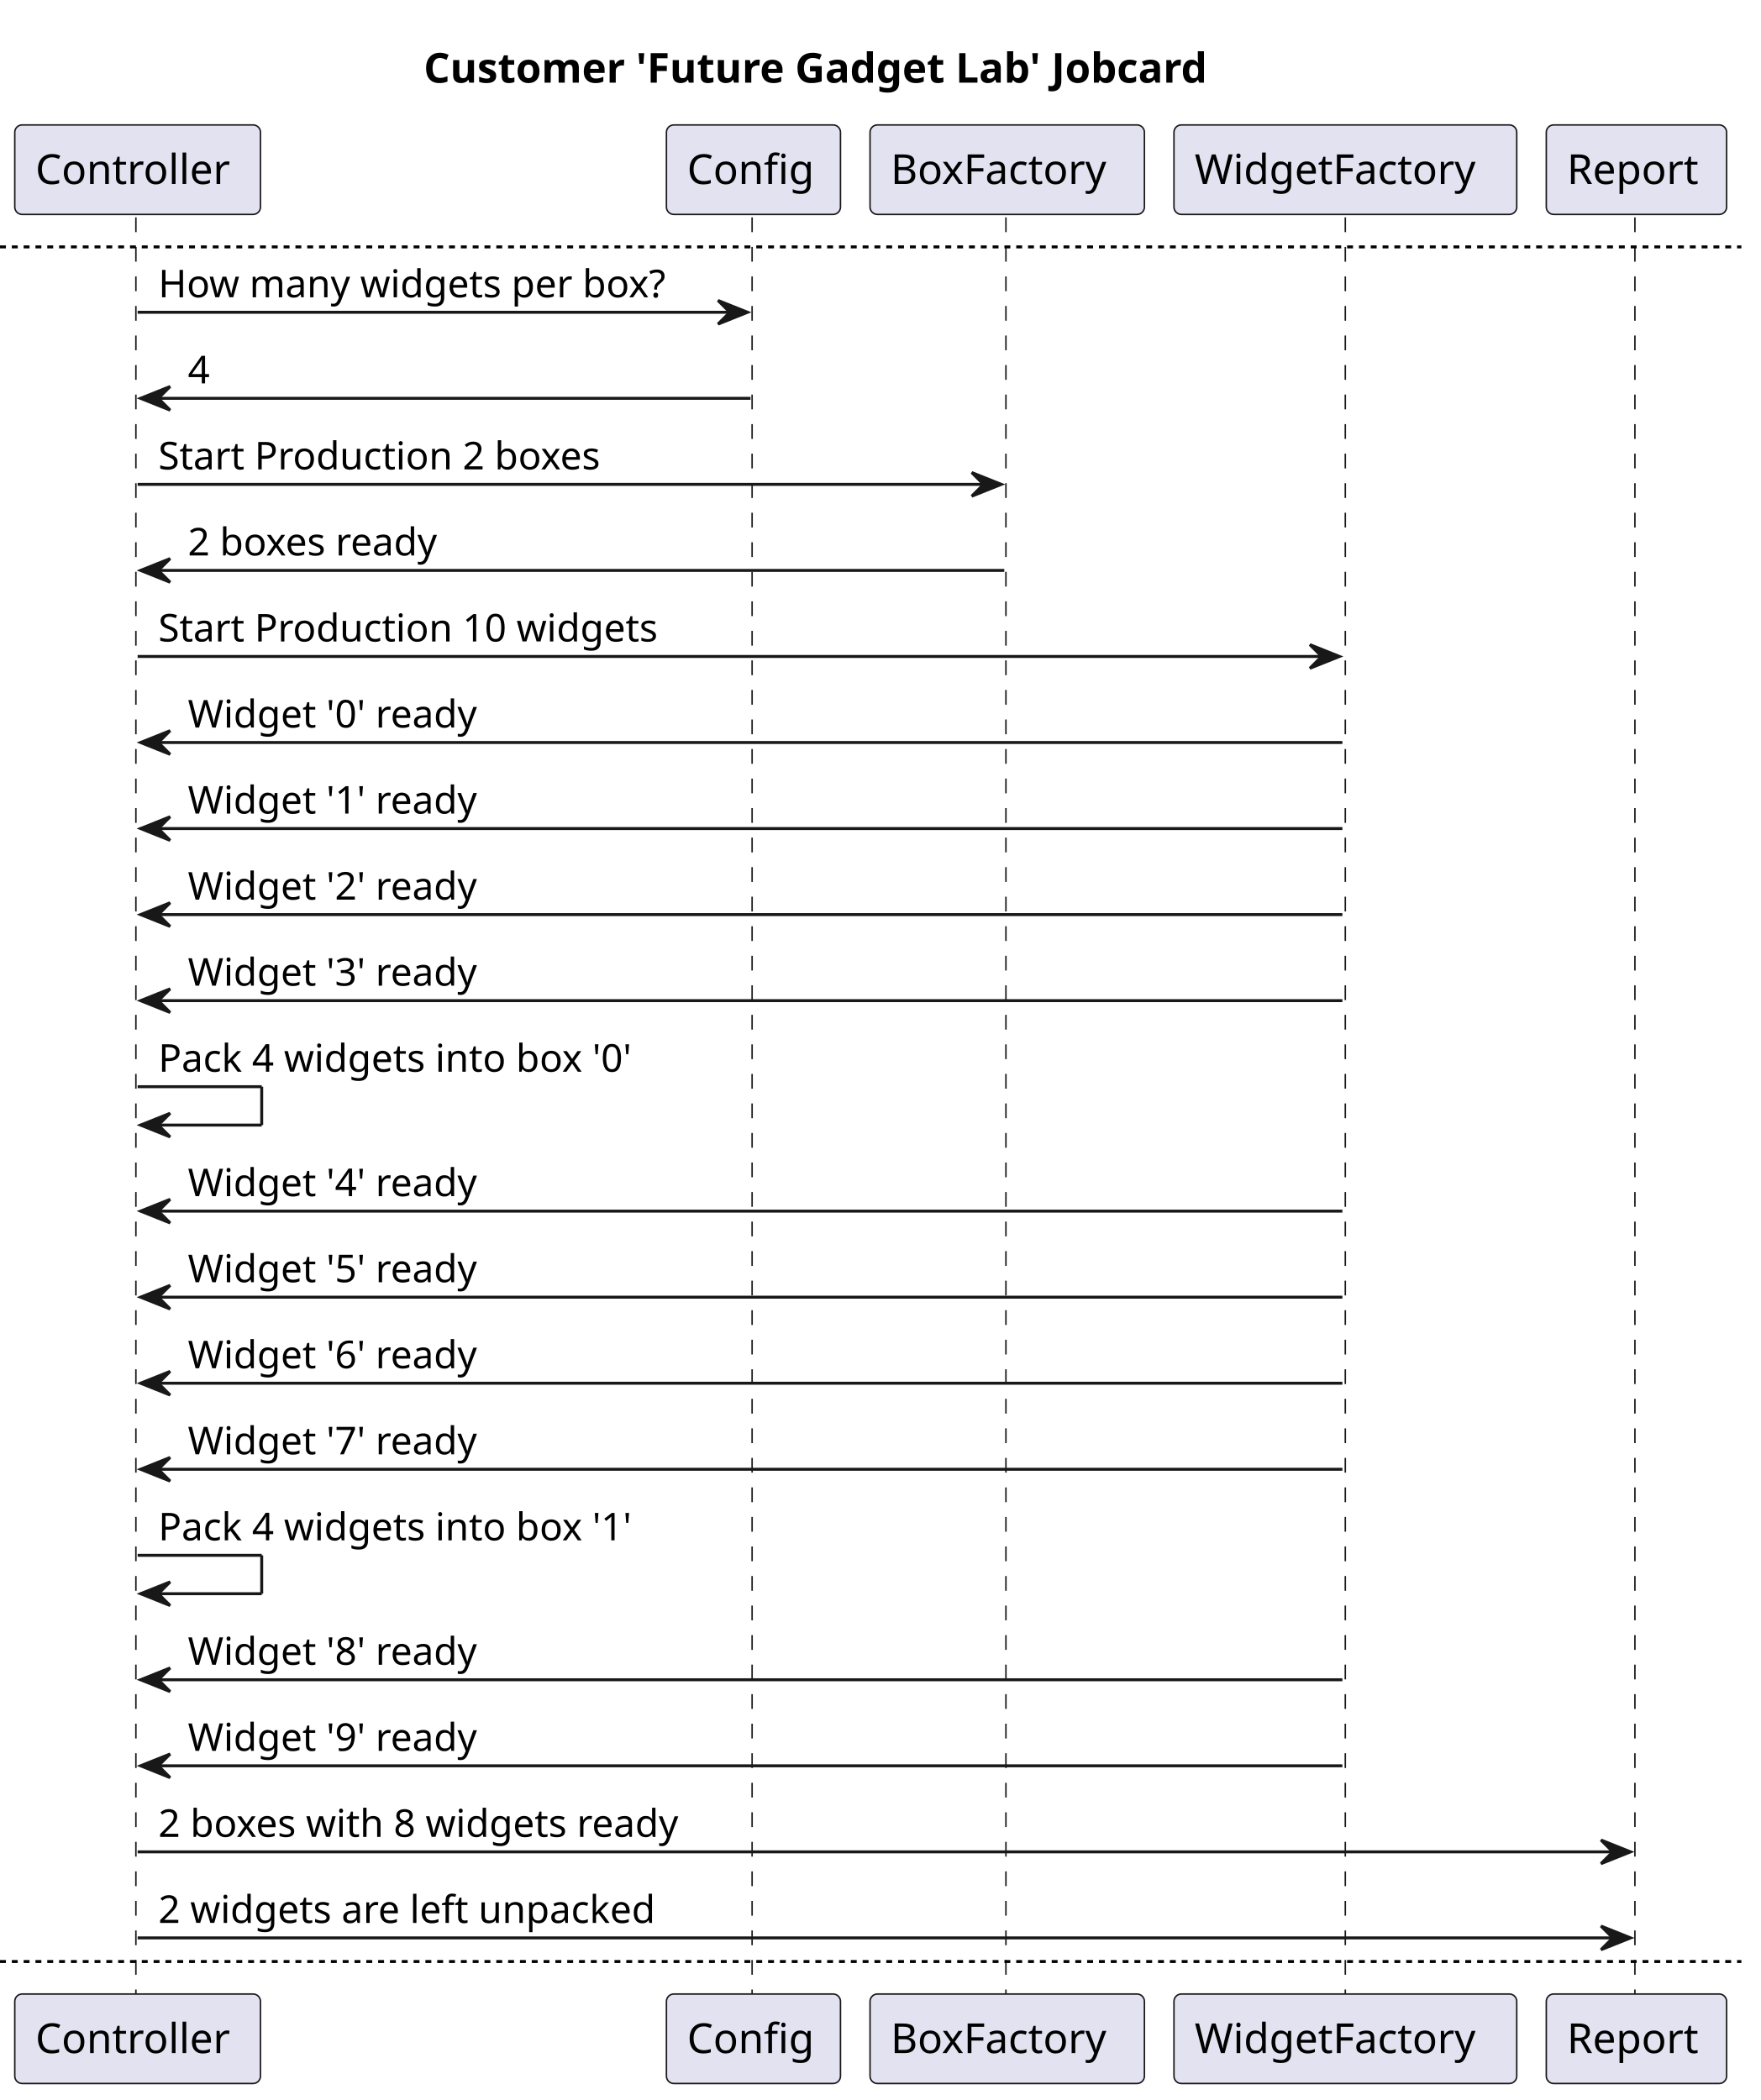
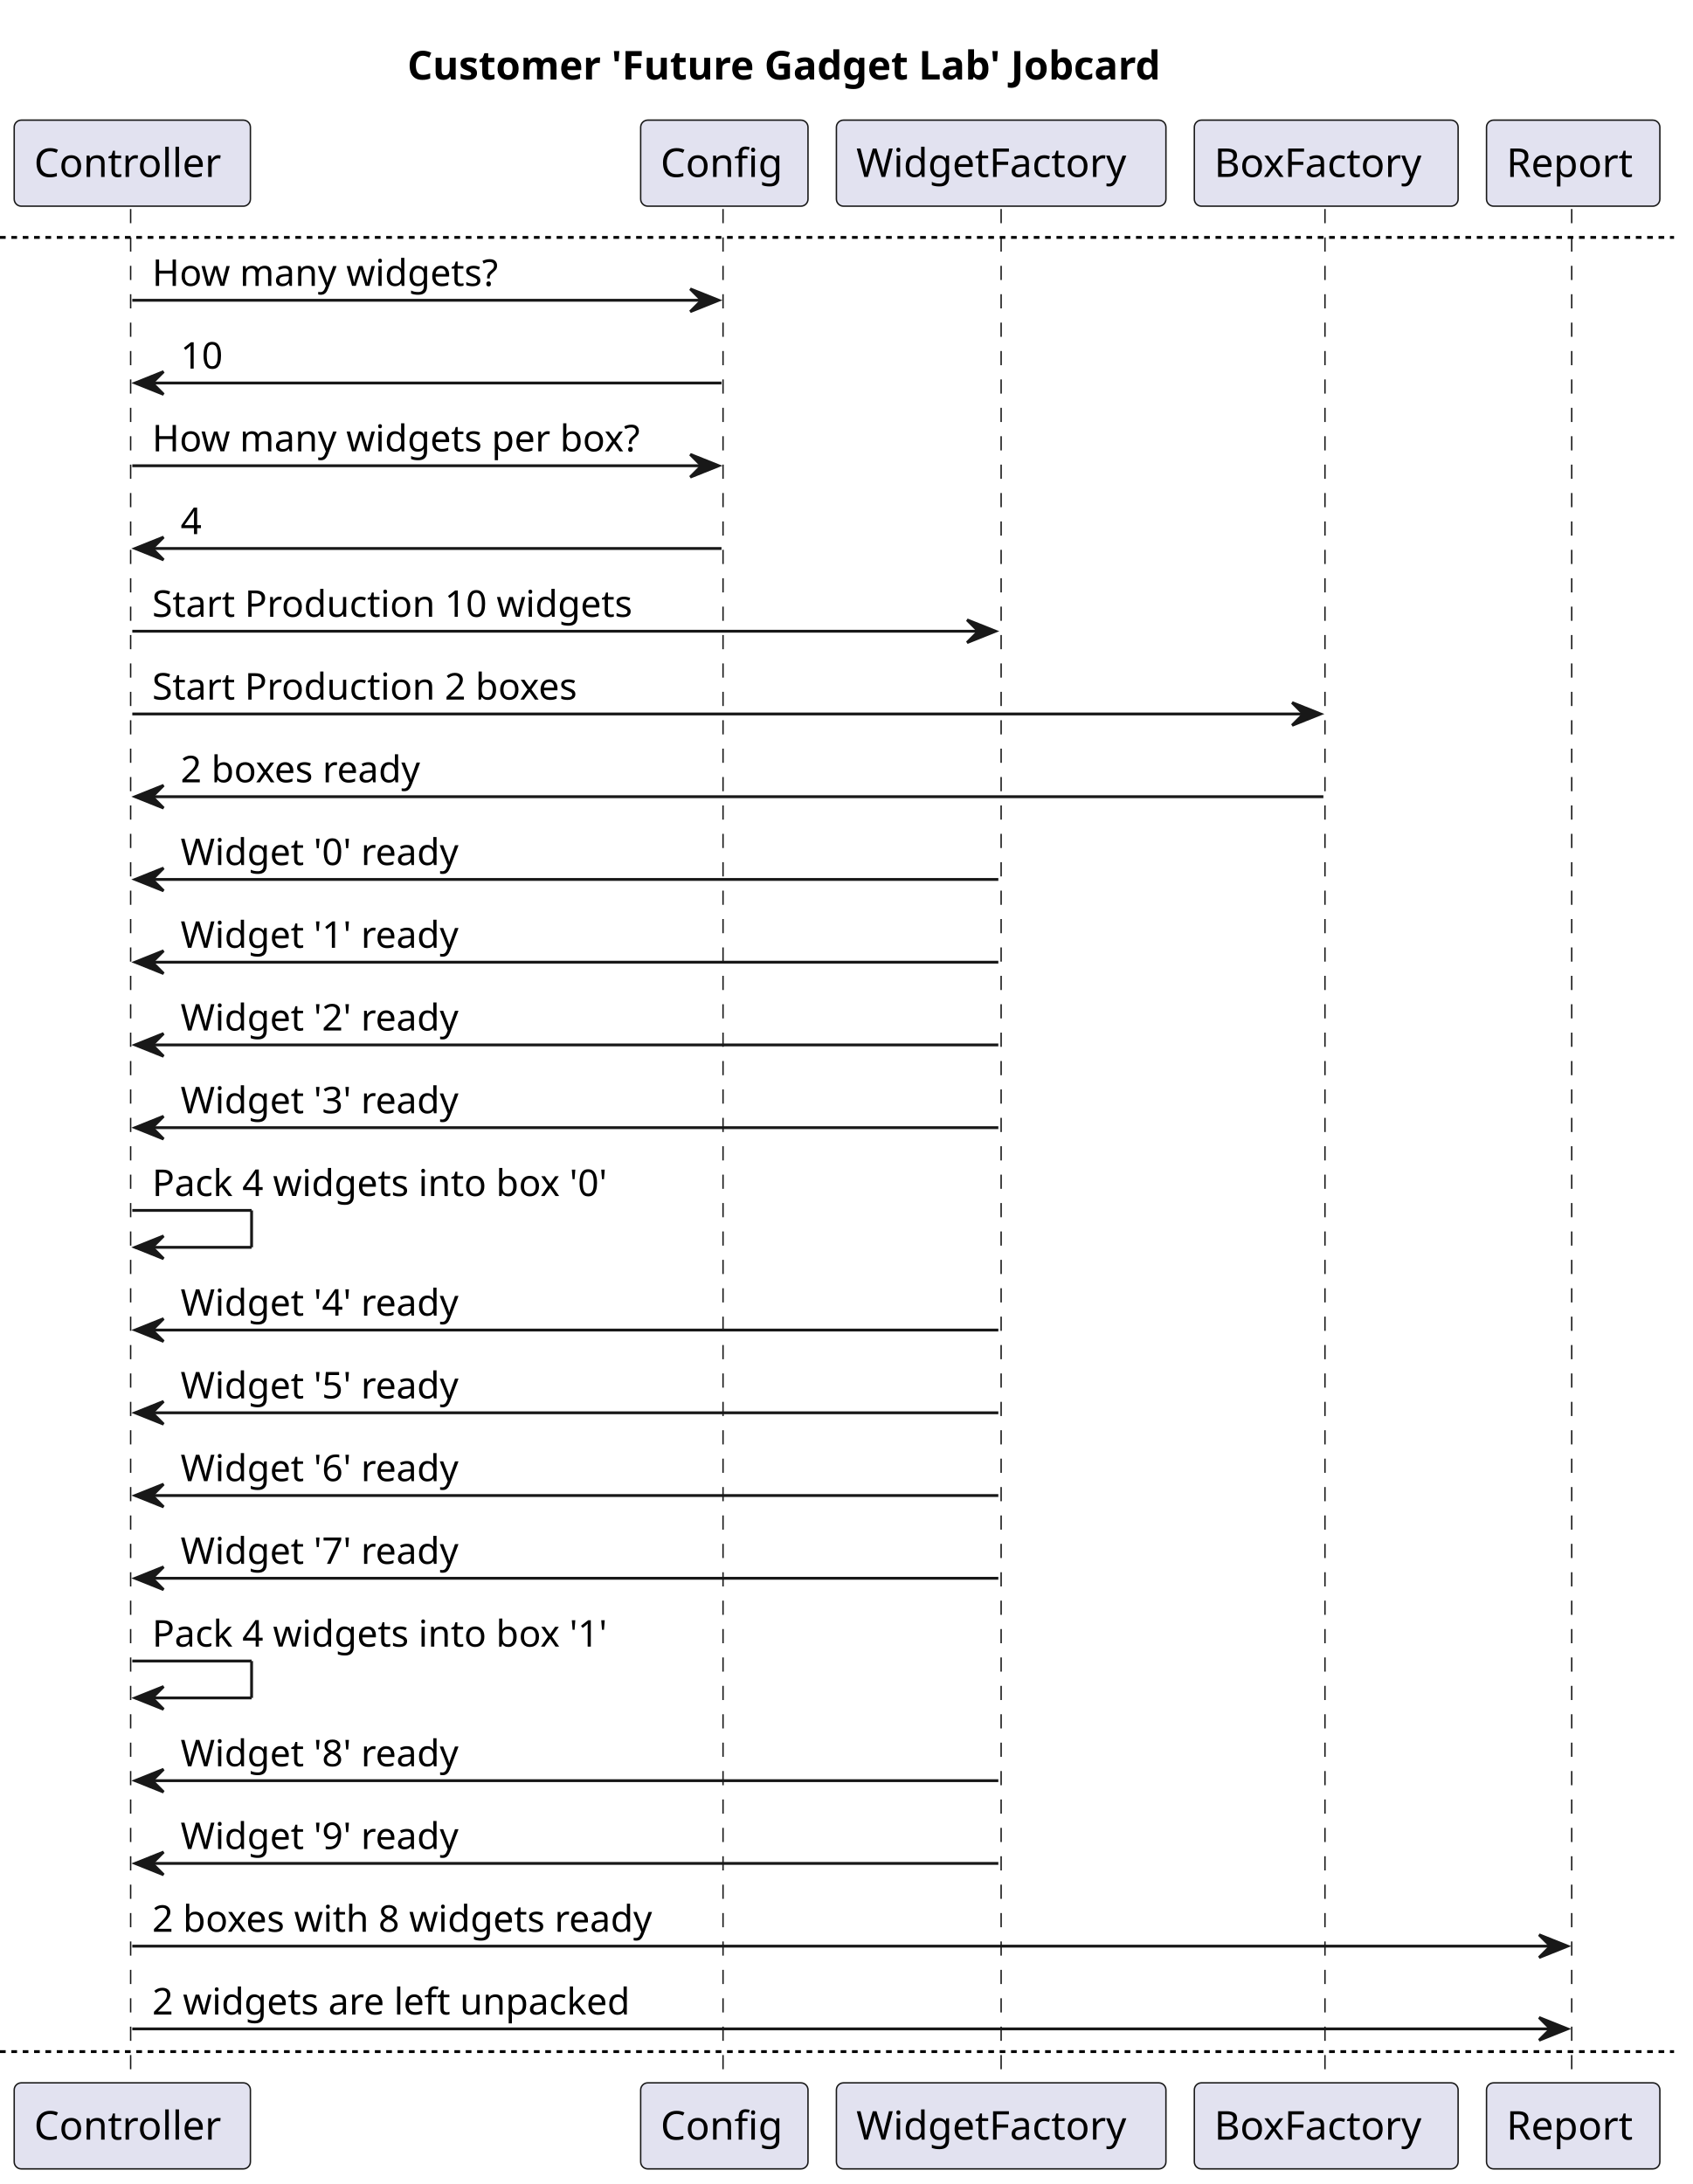
- <svg xmlns="http://www.w3.org/2000/svg" contentStyleType="text/css" height="711px" preserveAspectRatio="none" style="width:596px;height:711px;background:#FFFFFF;" version="1.1" viewBox="0 0 596 711" width="596px" zoomAndPan="magnify">
+ <svg xmlns="http://www.w3.org/2000/svg" contentStyleType="text/css" height="769px" preserveAspectRatio="none" style="width:596px;height:769px;background:#FFFFFF;" version="1.1" viewBox="0 0 596 769" width="596px" zoomAndPan="magnify">
  <defs />
  <g>
    <text fill="#000000" font-family="sans-serif" font-size="14" font-weight="bold" lengthAdjust="spacing" textLength="301.608" x="143.426" y="27.995">Customer 'Future Gadget Lab' Jobcard</text>
-     <line style="stroke:#181818;stroke-width:0.5;stroke-dasharray:5.0,5.0;" x1="46" x2="46" y1="73.594" y2="676.117" />
-     <line style="stroke:#181818;stroke-width:0.5;stroke-dasharray:5.0,5.0;" x1="254.59" x2="254.59" y1="73.594" y2="676.117" />
-     <line style="stroke:#181818;stroke-width:0.5;stroke-dasharray:5.0,5.0;" x1="340.509" x2="340.509" y1="73.594" y2="676.117" />
-     <line style="stroke:#181818;stroke-width:0.5;stroke-dasharray:5.0,5.0;" x1="455.389" x2="455.389" y1="73.594" y2="676.117" />
-     <line style="stroke:#181818;stroke-width:0.5;stroke-dasharray:5.0,5.0;" x1="553.422" x2="553.422" y1="73.594" y2="676.117" />
+     <line style="stroke:#181818;stroke-width:0.5;stroke-dasharray:5.0,5.0;" x1="46" x2="46" y1="73.594" y2="734.383" />
+     <line style="stroke:#181818;stroke-width:0.5;stroke-dasharray:5.0,5.0;" x1="254.59" x2="254.59" y1="73.594" y2="734.383" />
+     <line style="stroke:#181818;stroke-width:0.5;stroke-dasharray:5.0,5.0;" x1="352.509" x2="352.509" y1="73.594" y2="734.383" />
+     <line style="stroke:#181818;stroke-width:0.5;stroke-dasharray:5.0,5.0;" x1="466.542" x2="466.542" y1="73.594" y2="734.383" />
+     <line style="stroke:#181818;stroke-width:0.5;stroke-dasharray:5.0,5.0;" x1="553.422" x2="553.422" y1="73.594" y2="734.383" />
    <rect fill="#E2E2F0" height="30.297" rx="2.5" ry="2.5" style="stroke:#181818;stroke-width:0.5;" width="83.173" x="5" y="42.297" />
    <text fill="#000000" font-family="sans-serif" font-size="14" lengthAdjust="spacing" textLength="69.173" x="12" y="62.292">Controller</text>
-     <rect fill="#E2E2F0" height="30.297" rx="2.5" ry="2.5" style="stroke:#181818;stroke-width:0.5;" width="83.173" x="5" y="675.117" />
-     <text fill="#000000" font-family="sans-serif" font-size="14" lengthAdjust="spacing" textLength="69.173" x="12" y="695.112">Controller</text>
+     <rect fill="#E2E2F0" height="30.297" rx="2.5" ry="2.5" style="stroke:#181818;stroke-width:0.5;" width="83.173" x="5" y="733.383" />
+     <text fill="#000000" font-family="sans-serif" font-size="14" lengthAdjust="spacing" textLength="69.173" x="12" y="753.378">Controller</text>
    <rect fill="#E2E2F0" height="30.297" rx="2.5" ry="2.5" style="stroke:#181818;stroke-width:0.5;" width="58.919" x="225.59" y="42.297" />
    <text fill="#000000" font-family="sans-serif" font-size="14" lengthAdjust="spacing" textLength="44.919" x="232.59" y="62.292">Config</text>
-     <rect fill="#E2E2F0" height="30.297" rx="2.5" ry="2.5" style="stroke:#181818;stroke-width:0.5;" width="58.919" x="225.59" y="675.117" />
-     <text fill="#000000" font-family="sans-serif" font-size="14" lengthAdjust="spacing" textLength="44.919" x="232.59" y="695.112">Config</text>
-     <rect fill="#E2E2F0" height="30.297" rx="2.5" ry="2.5" style="stroke:#181818;stroke-width:0.5;" width="92.88" x="294.509" y="42.297" />
-     <text fill="#000000" font-family="sans-serif" font-size="14" lengthAdjust="spacing" textLength="78.88" x="301.509" y="62.292">BoxFactory</text>
-     <rect fill="#E2E2F0" height="30.297" rx="2.5" ry="2.5" style="stroke:#181818;stroke-width:0.5;" width="92.88" x="294.509" y="675.117" />
-     <text fill="#000000" font-family="sans-serif" font-size="14" lengthAdjust="spacing" textLength="78.88" x="301.509" y="695.112">BoxFactory</text>
-     <rect fill="#E2E2F0" height="30.297" rx="2.5" ry="2.5" style="stroke:#181818;stroke-width:0.5;" width="116.033" x="397.389" y="42.297" />
-     <text fill="#000000" font-family="sans-serif" font-size="14" lengthAdjust="spacing" textLength="102.033" x="404.389" y="62.292">WidgetFactory</text>
-     <rect fill="#E2E2F0" height="30.297" rx="2.5" ry="2.5" style="stroke:#181818;stroke-width:0.5;" width="116.033" x="397.389" y="675.117" />
-     <text fill="#000000" font-family="sans-serif" font-size="14" lengthAdjust="spacing" textLength="102.033" x="404.389" y="695.112">WidgetFactory</text>
+     <rect fill="#E2E2F0" height="30.297" rx="2.5" ry="2.5" style="stroke:#181818;stroke-width:0.5;" width="58.919" x="225.59" y="733.383" />
+     <text fill="#000000" font-family="sans-serif" font-size="14" lengthAdjust="spacing" textLength="44.919" x="232.59" y="753.378">Config</text>
+     <rect fill="#E2E2F0" height="30.297" rx="2.5" ry="2.5" style="stroke:#181818;stroke-width:0.5;" width="116.033" x="294.509" y="42.297" />
+     <text fill="#000000" font-family="sans-serif" font-size="14" lengthAdjust="spacing" textLength="102.033" x="301.509" y="62.292">WidgetFactory</text>
+     <rect fill="#E2E2F0" height="30.297" rx="2.5" ry="2.5" style="stroke:#181818;stroke-width:0.5;" width="116.033" x="294.509" y="733.383" />
+     <text fill="#000000" font-family="sans-serif" font-size="14" lengthAdjust="spacing" textLength="102.033" x="301.509" y="753.378">WidgetFactory</text>
+     <rect fill="#E2E2F0" height="30.297" rx="2.5" ry="2.5" style="stroke:#181818;stroke-width:0.5;" width="92.88" x="420.542" y="42.297" />
+     <text fill="#000000" font-family="sans-serif" font-size="14" lengthAdjust="spacing" textLength="78.88" x="427.542" y="62.292">BoxFactory</text>
+     <rect fill="#E2E2F0" height="30.297" rx="2.5" ry="2.5" style="stroke:#181818;stroke-width:0.5;" width="92.88" x="420.542" y="733.383" />
+     <text fill="#000000" font-family="sans-serif" font-size="14" lengthAdjust="spacing" textLength="78.88" x="427.542" y="753.378">BoxFactory</text>
    <rect fill="#E2E2F0" height="30.297" rx="2.5" ry="2.5" style="stroke:#181818;stroke-width:0.5;" width="61.038" x="523.422" y="42.297" />
    <text fill="#000000" font-family="sans-serif" font-size="14" lengthAdjust="spacing" textLength="47.038" x="530.422" y="62.292">Report</text>
-     <rect fill="#E2E2F0" height="30.297" rx="2.5" ry="2.5" style="stroke:#181818;stroke-width:0.5;" width="61.038" x="523.422" y="675.117" />
-     <text fill="#000000" font-family="sans-serif" font-size="14" lengthAdjust="spacing" textLength="47.038" x="530.422" y="695.112">Report</text>
+     <rect fill="#E2E2F0" height="30.297" rx="2.5" ry="2.5" style="stroke:#181818;stroke-width:0.5;" width="61.038" x="523.422" y="733.383" />
+     <text fill="#000000" font-family="sans-serif" font-size="14" lengthAdjust="spacing" textLength="47.038" x="530.422" y="753.378">Report</text>
    <line style="stroke:#000000;stroke-width:1.0;stroke-dasharray:2.0,2.0;" x1="0" x2="589.46" y1="83.594" y2="83.594" />
    <polygon fill="#181818" points="243.049,101.727,253.049,105.727,243.049,109.727,247.049,105.727" style="stroke:#181818;stroke-width:1.0;" />
    <line style="stroke:#181818;stroke-width:1.0;" x1="46.586" x2="249.049" y1="105.727" y2="105.727" />
-     <text fill="#000000" font-family="sans-serif" font-size="13" lengthAdjust="spacing" textLength="184.463" x="53.586" y="100.661">How many widgets per box?</text>
+     <text fill="#000000" font-family="sans-serif" font-size="13" lengthAdjust="spacing" textLength="130.705" x="53.586" y="100.661">How many widgets?</text>
    <polygon fill="#181818" points="57.586,130.859,47.586,134.859,57.586,138.859,53.586,134.859" style="stroke:#181818;stroke-width:1.0;" />
    <line style="stroke:#181818;stroke-width:1.0;" x1="51.586" x2="254.049" y1="134.859" y2="134.859" />
-     <text fill="#000000" font-family="sans-serif" font-size="13" lengthAdjust="spacing" textLength="8.271" x="63.586" y="129.793">4</text>
-     <polygon fill="#181818" points="328.949,159.992,338.949,163.992,328.949,167.992,332.949,163.992" style="stroke:#181818;stroke-width:1.0;" />
-     <line style="stroke:#181818;stroke-width:1.0;" x1="46.586" x2="334.949" y1="163.992" y2="163.992" />
-     <text fill="#000000" font-family="sans-serif" font-size="13" lengthAdjust="spacing" textLength="160.773" x="53.586" y="158.926">Start Production 2 boxes</text>
+     <text fill="#000000" font-family="sans-serif" font-size="13" lengthAdjust="spacing" textLength="16.542" x="63.586" y="129.793">10</text>
+     <polygon fill="#181818" points="243.049,159.992,253.049,163.992,243.049,167.992,247.049,163.992" style="stroke:#181818;stroke-width:1.0;" />
+     <line style="stroke:#181818;stroke-width:1.0;" x1="46.586" x2="249.049" y1="163.992" y2="163.992" />
+     <text fill="#000000" font-family="sans-serif" font-size="13" lengthAdjust="spacing" textLength="184.463" x="53.586" y="158.926">How many widgets per box?</text>
    <polygon fill="#181818" points="57.586,189.125,47.586,193.125,57.586,197.125,53.586,193.125" style="stroke:#181818;stroke-width:1.0;" />
-     <line style="stroke:#181818;stroke-width:1.0;" x1="51.586" x2="339.949" y1="193.125" y2="193.125" />
-     <text fill="#000000" font-family="sans-serif" font-size="13" lengthAdjust="spacing" textLength="92.46" x="63.586" y="188.059">2 boxes ready</text>
-     <polygon fill="#181818" points="443.405,218.258,453.405,222.258,443.405,226.258,447.405,222.258" style="stroke:#181818;stroke-width:1.0;" />
-     <line style="stroke:#181818;stroke-width:1.0;" x1="46.586" x2="449.405" y1="222.258" y2="222.258" />
+     <line style="stroke:#181818;stroke-width:1.0;" x1="51.586" x2="254.049" y1="193.125" y2="193.125" />
+     <text fill="#000000" font-family="sans-serif" font-size="13" lengthAdjust="spacing" textLength="8.271" x="63.586" y="188.059">4</text>
+     <polygon fill="#181818" points="340.525,218.258,350.525,222.258,340.525,226.258,344.525,222.258" style="stroke:#181818;stroke-width:1.0;" />
+     <line style="stroke:#181818;stroke-width:1.0;" x1="46.586" x2="346.525" y1="222.258" y2="222.258" />
    <text fill="#000000" font-family="sans-serif" font-size="13" lengthAdjust="spacing" textLength="180.991" x="53.586" y="217.192">Start Production 10 widgets</text>
-     <polygon fill="#181818" points="57.586,247.391,47.586,251.391,57.586,255.391,53.586,251.391" style="stroke:#181818;stroke-width:1.0;" />
-     <line style="stroke:#181818;stroke-width:1.0;" x1="51.586" x2="454.405" y1="251.391" y2="251.391" />
-     <text fill="#000000" font-family="sans-serif" font-size="13" lengthAdjust="spacing" textLength="107.002" x="63.586" y="246.325">Widget '0' ready</text>
+     <polygon fill="#181818" points="454.982,247.391,464.982,251.391,454.982,255.391,458.982,251.391" style="stroke:#181818;stroke-width:1.0;" />
+     <line style="stroke:#181818;stroke-width:1.0;" x1="46.586" x2="460.982" y1="251.391" y2="251.391" />
+     <text fill="#000000" font-family="sans-serif" font-size="13" lengthAdjust="spacing" textLength="160.773" x="53.586" y="246.325">Start Production 2 boxes</text>
    <polygon fill="#181818" points="57.586,276.523,47.586,280.523,57.586,284.523,53.586,280.523" style="stroke:#181818;stroke-width:1.0;" />
-     <line style="stroke:#181818;stroke-width:1.0;" x1="51.586" x2="454.405" y1="280.523" y2="280.523" />
-     <text fill="#000000" font-family="sans-serif" font-size="13" lengthAdjust="spacing" textLength="107.002" x="63.586" y="275.457">Widget '1' ready</text>
+     <line style="stroke:#181818;stroke-width:1.0;" x1="51.586" x2="465.982" y1="280.523" y2="280.523" />
+     <text fill="#000000" font-family="sans-serif" font-size="13" lengthAdjust="spacing" textLength="92.46" x="63.586" y="275.457">2 boxes ready</text>
    <polygon fill="#181818" points="57.586,305.656,47.586,309.656,57.586,313.656,53.586,309.656" style="stroke:#181818;stroke-width:1.0;" />
-     <line style="stroke:#181818;stroke-width:1.0;" x1="51.586" x2="454.405" y1="309.656" y2="309.656" />
-     <text fill="#000000" font-family="sans-serif" font-size="13" lengthAdjust="spacing" textLength="107.002" x="63.586" y="304.59">Widget '2' ready</text>
+     <line style="stroke:#181818;stroke-width:1.0;" x1="51.586" x2="351.525" y1="309.656" y2="309.656" />
+     <text fill="#000000" font-family="sans-serif" font-size="13" lengthAdjust="spacing" textLength="107.002" x="63.586" y="304.59">Widget '0' ready</text>
    <polygon fill="#181818" points="57.586,334.789,47.586,338.789,57.586,342.789,53.586,338.789" style="stroke:#181818;stroke-width:1.0;" />
-     <line style="stroke:#181818;stroke-width:1.0;" x1="51.586" x2="454.405" y1="338.789" y2="338.789" />
-     <text fill="#000000" font-family="sans-serif" font-size="13" lengthAdjust="spacing" textLength="107.002" x="63.586" y="333.723">Widget '3' ready</text>
-     <line style="stroke:#181818;stroke-width:1.0;" x1="46.586" x2="88.586" y1="367.922" y2="367.922" />
-     <line style="stroke:#181818;stroke-width:1.0;" x1="88.586" x2="88.586" y1="367.922" y2="380.922" />
-     <line style="stroke:#181818;stroke-width:1.0;" x1="47.586" x2="88.586" y1="380.922" y2="380.922" />
-     <polygon fill="#181818" points="57.586,376.922,47.586,380.922,57.586,384.922,53.586,380.922" style="stroke:#181818;stroke-width:1.0;" />
-     <text fill="#000000" font-family="sans-serif" font-size="13" lengthAdjust="spacing" textLength="174.25" x="53.586" y="362.856">Pack 4 widgets into box '0'</text>
-     <polygon fill="#181818" points="57.586,406.055,47.586,410.055,57.586,414.055,53.586,410.055" style="stroke:#181818;stroke-width:1.0;" />
-     <line style="stroke:#181818;stroke-width:1.0;" x1="51.586" x2="454.405" y1="410.055" y2="410.055" />
-     <text fill="#000000" font-family="sans-serif" font-size="13" lengthAdjust="spacing" textLength="107.002" x="63.586" y="404.989">Widget '4' ready</text>
+     <line style="stroke:#181818;stroke-width:1.0;" x1="51.586" x2="351.525" y1="338.789" y2="338.789" />
+     <text fill="#000000" font-family="sans-serif" font-size="13" lengthAdjust="spacing" textLength="107.002" x="63.586" y="333.723">Widget '1' ready</text>
+     <polygon fill="#181818" points="57.586,363.922,47.586,367.922,57.586,371.922,53.586,367.922" style="stroke:#181818;stroke-width:1.0;" />
+     <line style="stroke:#181818;stroke-width:1.0;" x1="51.586" x2="351.525" y1="367.922" y2="367.922" />
+     <text fill="#000000" font-family="sans-serif" font-size="13" lengthAdjust="spacing" textLength="107.002" x="63.586" y="362.856">Widget '2' ready</text>
+     <polygon fill="#181818" points="57.586,393.055,47.586,397.055,57.586,401.055,53.586,397.055" style="stroke:#181818;stroke-width:1.0;" />
+     <line style="stroke:#181818;stroke-width:1.0;" x1="51.586" x2="351.525" y1="397.055" y2="397.055" />
+     <text fill="#000000" font-family="sans-serif" font-size="13" lengthAdjust="spacing" textLength="107.002" x="63.586" y="391.989">Widget '3' ready</text>
+     <line style="stroke:#181818;stroke-width:1.0;" x1="46.586" x2="88.586" y1="426.188" y2="426.188" />
+     <line style="stroke:#181818;stroke-width:1.0;" x1="88.586" x2="88.586" y1="426.188" y2="439.188" />
+     <line style="stroke:#181818;stroke-width:1.0;" x1="47.586" x2="88.586" y1="439.188" y2="439.188" />
    <polygon fill="#181818" points="57.586,435.188,47.586,439.188,57.586,443.188,53.586,439.188" style="stroke:#181818;stroke-width:1.0;" />
-     <line style="stroke:#181818;stroke-width:1.0;" x1="51.586" x2="454.405" y1="439.188" y2="439.188" />
-     <text fill="#000000" font-family="sans-serif" font-size="13" lengthAdjust="spacing" textLength="107.002" x="63.586" y="434.122">Widget '5' ready</text>
+     <text fill="#000000" font-family="sans-serif" font-size="13" lengthAdjust="spacing" textLength="174.25" x="53.586" y="421.122">Pack 4 widgets into box '0'</text>
    <polygon fill="#181818" points="57.586,464.32,47.586,468.32,57.586,472.32,53.586,468.32" style="stroke:#181818;stroke-width:1.0;" />
-     <line style="stroke:#181818;stroke-width:1.0;" x1="51.586" x2="454.405" y1="468.32" y2="468.32" />
-     <text fill="#000000" font-family="sans-serif" font-size="13" lengthAdjust="spacing" textLength="107.002" x="63.586" y="463.254">Widget '6' ready</text>
+     <line style="stroke:#181818;stroke-width:1.0;" x1="51.586" x2="351.525" y1="468.32" y2="468.32" />
+     <text fill="#000000" font-family="sans-serif" font-size="13" lengthAdjust="spacing" textLength="107.002" x="63.586" y="463.254">Widget '4' ready</text>
    <polygon fill="#181818" points="57.586,493.453,47.586,497.453,57.586,501.453,53.586,497.453" style="stroke:#181818;stroke-width:1.0;" />
-     <line style="stroke:#181818;stroke-width:1.0;" x1="51.586" x2="454.405" y1="497.453" y2="497.453" />
-     <text fill="#000000" font-family="sans-serif" font-size="13" lengthAdjust="spacing" textLength="107.002" x="63.586" y="492.387">Widget '7' ready</text>
-     <line style="stroke:#181818;stroke-width:1.0;" x1="46.586" x2="88.586" y1="526.586" y2="526.586" />
-     <line style="stroke:#181818;stroke-width:1.0;" x1="88.586" x2="88.586" y1="526.586" y2="539.586" />
-     <line style="stroke:#181818;stroke-width:1.0;" x1="47.586" x2="88.586" y1="539.586" y2="539.586" />
-     <polygon fill="#181818" points="57.586,535.586,47.586,539.586,57.586,543.586,53.586,539.586" style="stroke:#181818;stroke-width:1.0;" />
-     <text fill="#000000" font-family="sans-serif" font-size="13" lengthAdjust="spacing" textLength="174.25" x="53.586" y="521.52">Pack 4 widgets into box '1'</text>
-     <polygon fill="#181818" points="57.586,564.719,47.586,568.719,57.586,572.719,53.586,568.719" style="stroke:#181818;stroke-width:1.0;" />
-     <line style="stroke:#181818;stroke-width:1.0;" x1="51.586" x2="454.405" y1="568.719" y2="568.719" />
-     <text fill="#000000" font-family="sans-serif" font-size="13" lengthAdjust="spacing" textLength="107.002" x="63.586" y="563.653">Widget '8' ready</text>
+     <line style="stroke:#181818;stroke-width:1.0;" x1="51.586" x2="351.525" y1="497.453" y2="497.453" />
+     <text fill="#000000" font-family="sans-serif" font-size="13" lengthAdjust="spacing" textLength="107.002" x="63.586" y="492.387">Widget '5' ready</text>
+     <polygon fill="#181818" points="57.586,522.586,47.586,526.586,57.586,530.586,53.586,526.586" style="stroke:#181818;stroke-width:1.0;" />
+     <line style="stroke:#181818;stroke-width:1.0;" x1="51.586" x2="351.525" y1="526.586" y2="526.586" />
+     <text fill="#000000" font-family="sans-serif" font-size="13" lengthAdjust="spacing" textLength="107.002" x="63.586" y="521.52">Widget '6' ready</text>
+     <polygon fill="#181818" points="57.586,551.719,47.586,555.719,57.586,559.719,53.586,555.719" style="stroke:#181818;stroke-width:1.0;" />
+     <line style="stroke:#181818;stroke-width:1.0;" x1="51.586" x2="351.525" y1="555.719" y2="555.719" />
+     <text fill="#000000" font-family="sans-serif" font-size="13" lengthAdjust="spacing" textLength="107.002" x="63.586" y="550.653">Widget '7' ready</text>
+     <line style="stroke:#181818;stroke-width:1.0;" x1="46.586" x2="88.586" y1="584.852" y2="584.852" />
+     <line style="stroke:#181818;stroke-width:1.0;" x1="88.586" x2="88.586" y1="584.852" y2="597.852" />
+     <line style="stroke:#181818;stroke-width:1.0;" x1="47.586" x2="88.586" y1="597.852" y2="597.852" />
    <polygon fill="#181818" points="57.586,593.852,47.586,597.852,57.586,601.852,53.586,597.852" style="stroke:#181818;stroke-width:1.0;" />
-     <line style="stroke:#181818;stroke-width:1.0;" x1="51.586" x2="454.405" y1="597.852" y2="597.852" />
-     <text fill="#000000" font-family="sans-serif" font-size="13" lengthAdjust="spacing" textLength="107.002" x="63.586" y="592.786">Widget '9' ready</text>
-     <polygon fill="#181818" points="541.941,622.984,551.941,626.984,541.941,630.984,545.941,626.984" style="stroke:#181818;stroke-width:1.0;" />
-     <line style="stroke:#181818;stroke-width:1.0;" x1="46.586" x2="547.941" y1="626.984" y2="626.984" />
-     <text fill="#000000" font-family="sans-serif" font-size="13" lengthAdjust="spacing" textLength="191.325" x="53.586" y="621.918">2 boxes with 8 widgets ready</text>
-     <polygon fill="#181818" points="541.941,652.117,551.941,656.117,541.941,660.117,545.941,656.117" style="stroke:#181818;stroke-width:1.0;" />
-     <line style="stroke:#181818;stroke-width:1.0;" x1="46.586" x2="547.941" y1="656.117" y2="656.117" />
-     <text fill="#000000" font-family="sans-serif" font-size="13" lengthAdjust="spacing" textLength="181.632" x="53.586" y="651.051">2 widgets are left unpacked</text>
-     <line style="stroke:#000000;stroke-width:1.0;stroke-dasharray:2.0,2.0;" x1="0" x2="589.46" y1="664.117" y2="664.117" />
+     <text fill="#000000" font-family="sans-serif" font-size="13" lengthAdjust="spacing" textLength="174.25" x="53.586" y="579.786">Pack 4 widgets into box '1'</text>
+     <polygon fill="#181818" points="57.586,622.984,47.586,626.984,57.586,630.984,53.586,626.984" style="stroke:#181818;stroke-width:1.0;" />
+     <line style="stroke:#181818;stroke-width:1.0;" x1="51.586" x2="351.525" y1="626.984" y2="626.984" />
+     <text fill="#000000" font-family="sans-serif" font-size="13" lengthAdjust="spacing" textLength="107.002" x="63.586" y="621.918">Widget '8' ready</text>
+     <polygon fill="#181818" points="57.586,652.117,47.586,656.117,57.586,660.117,53.586,656.117" style="stroke:#181818;stroke-width:1.0;" />
+     <line style="stroke:#181818;stroke-width:1.0;" x1="51.586" x2="351.525" y1="656.117" y2="656.117" />
+     <text fill="#000000" font-family="sans-serif" font-size="13" lengthAdjust="spacing" textLength="107.002" x="63.586" y="651.051">Widget '9' ready</text>
+     <polygon fill="#181818" points="541.941,681.25,551.941,685.25,541.941,689.25,545.941,685.25" style="stroke:#181818;stroke-width:1.0;" />
+     <line style="stroke:#181818;stroke-width:1.0;" x1="46.586" x2="547.941" y1="685.25" y2="685.25" />
+     <text fill="#000000" font-family="sans-serif" font-size="13" lengthAdjust="spacing" textLength="191.325" x="53.586" y="680.184">2 boxes with 8 widgets ready</text>
+     <polygon fill="#181818" points="541.941,710.383,551.941,714.383,541.941,718.383,545.941,714.383" style="stroke:#181818;stroke-width:1.0;" />
+     <line style="stroke:#181818;stroke-width:1.0;" x1="46.586" x2="547.941" y1="714.383" y2="714.383" />
+     <text fill="#000000" font-family="sans-serif" font-size="13" lengthAdjust="spacing" textLength="181.632" x="53.586" y="709.317">2 widgets are left unpacked</text>
+     <line style="stroke:#000000;stroke-width:1.0;stroke-dasharray:2.0,2.0;" x1="0" x2="589.46" y1="722.383" y2="722.383" />
  </g>
</svg>
